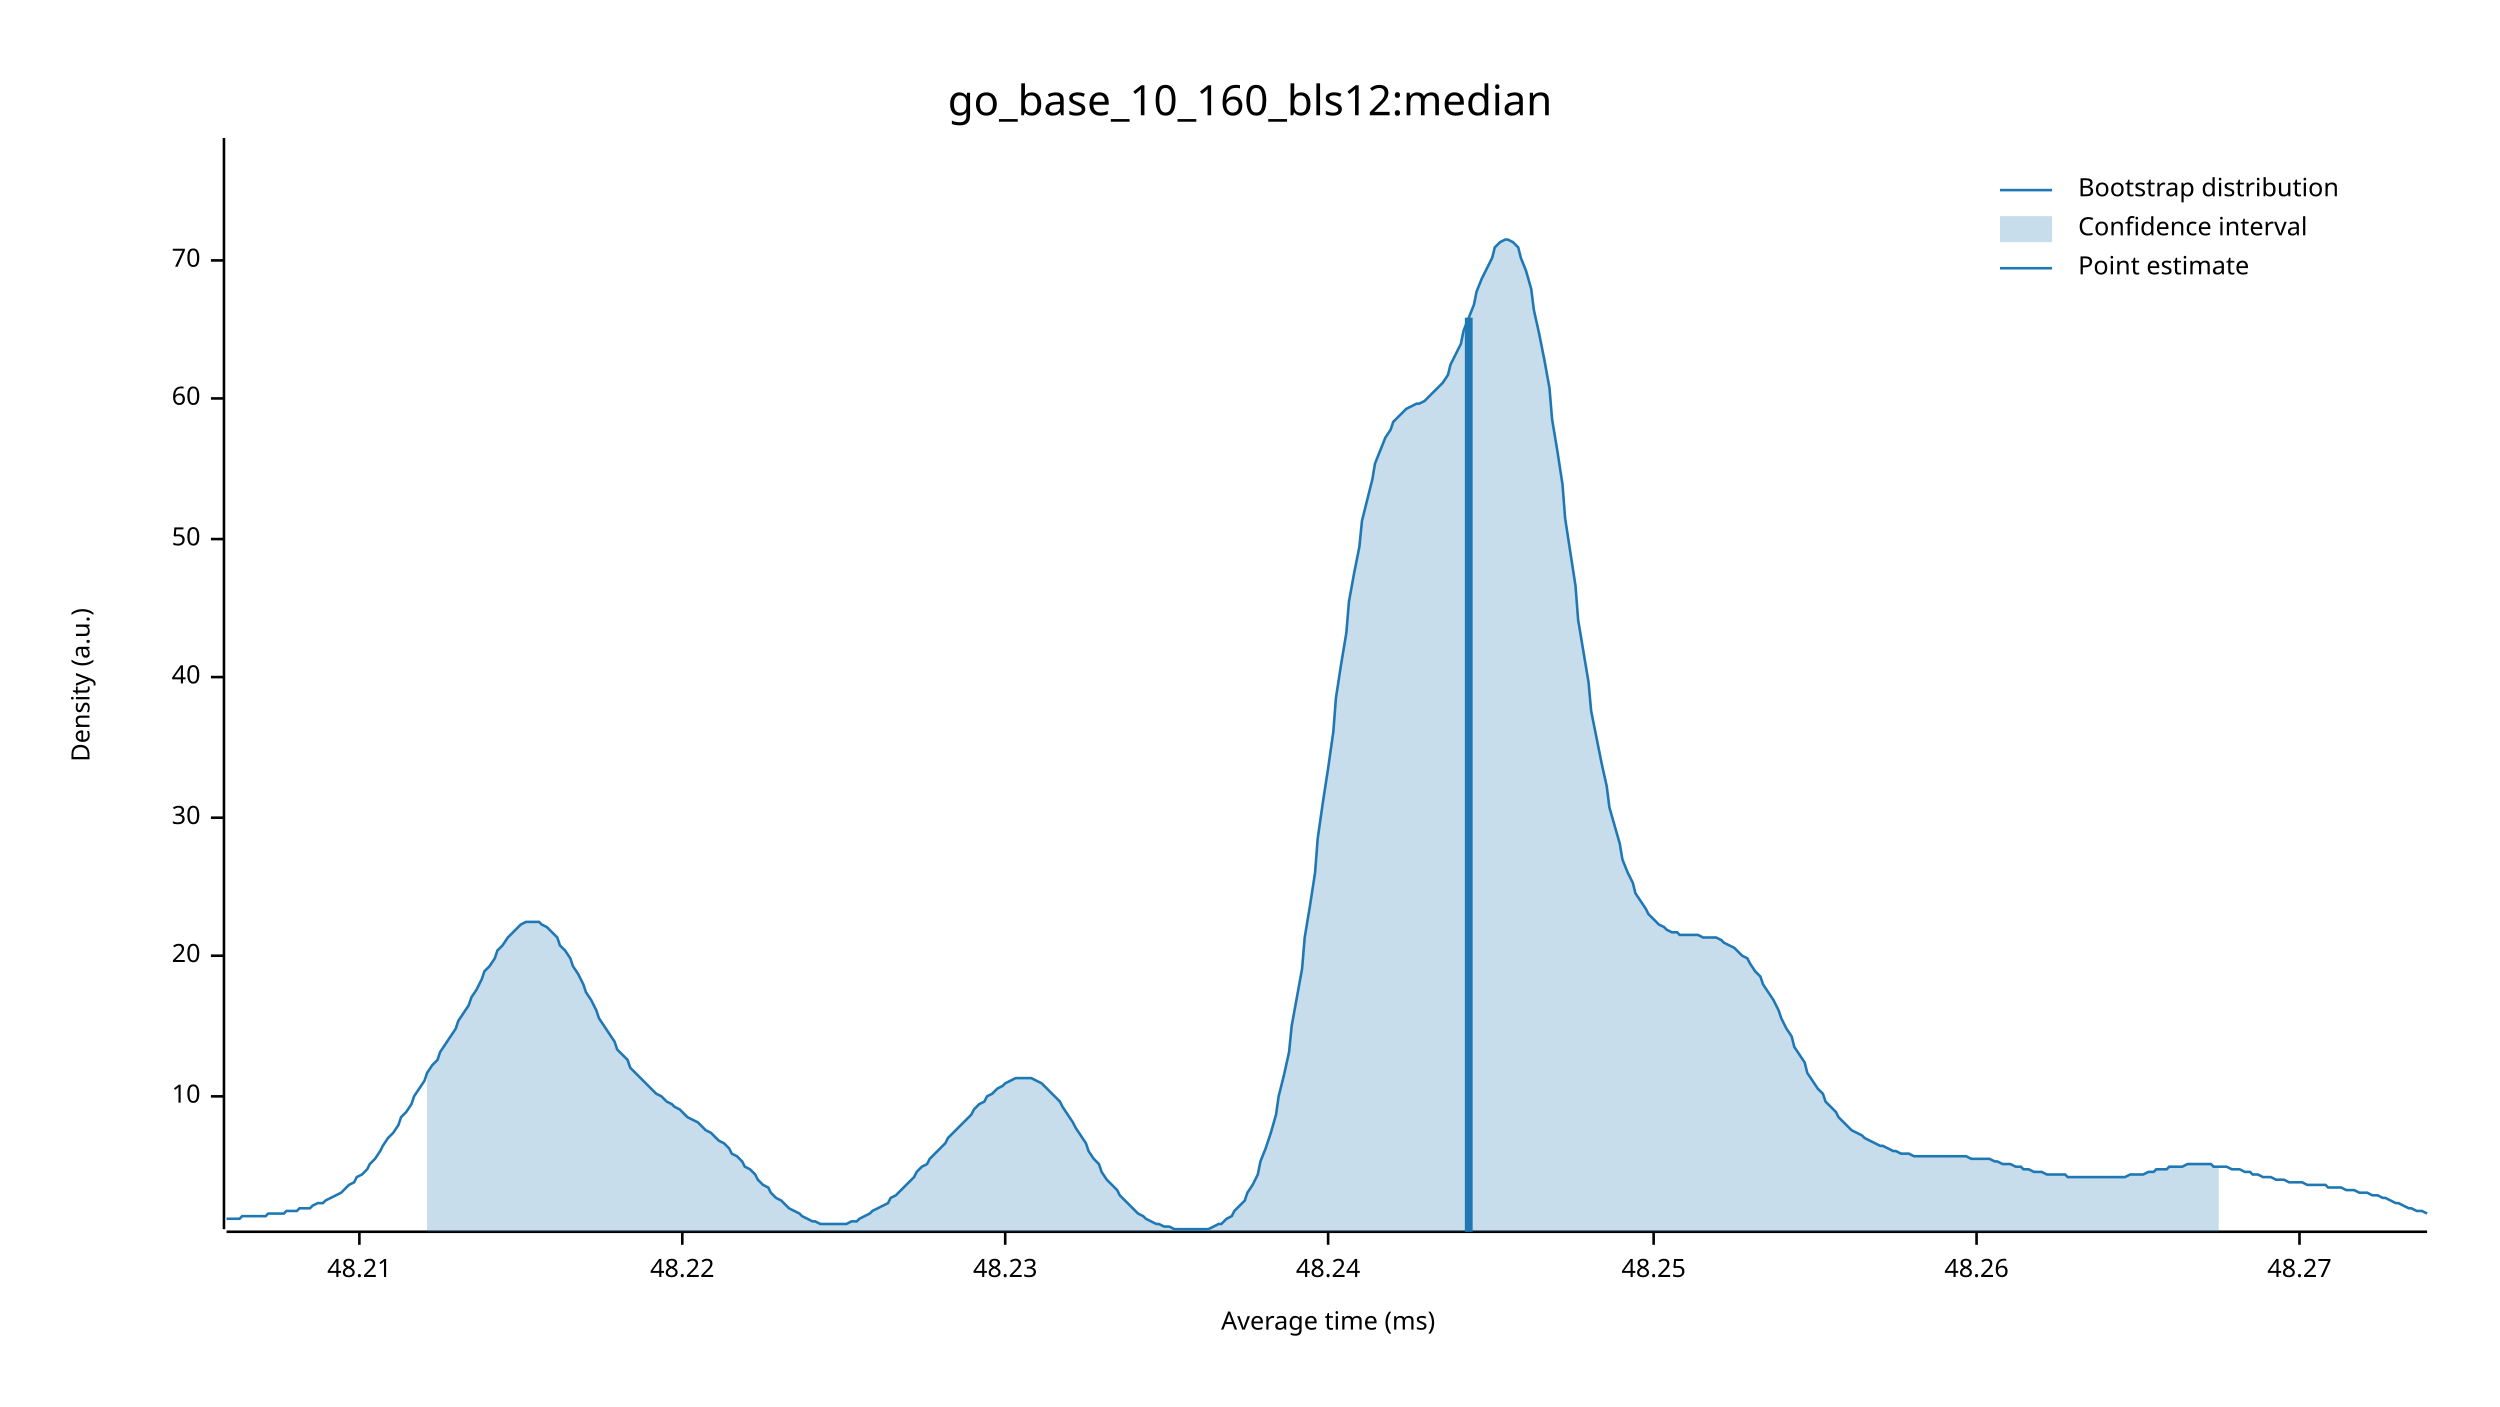
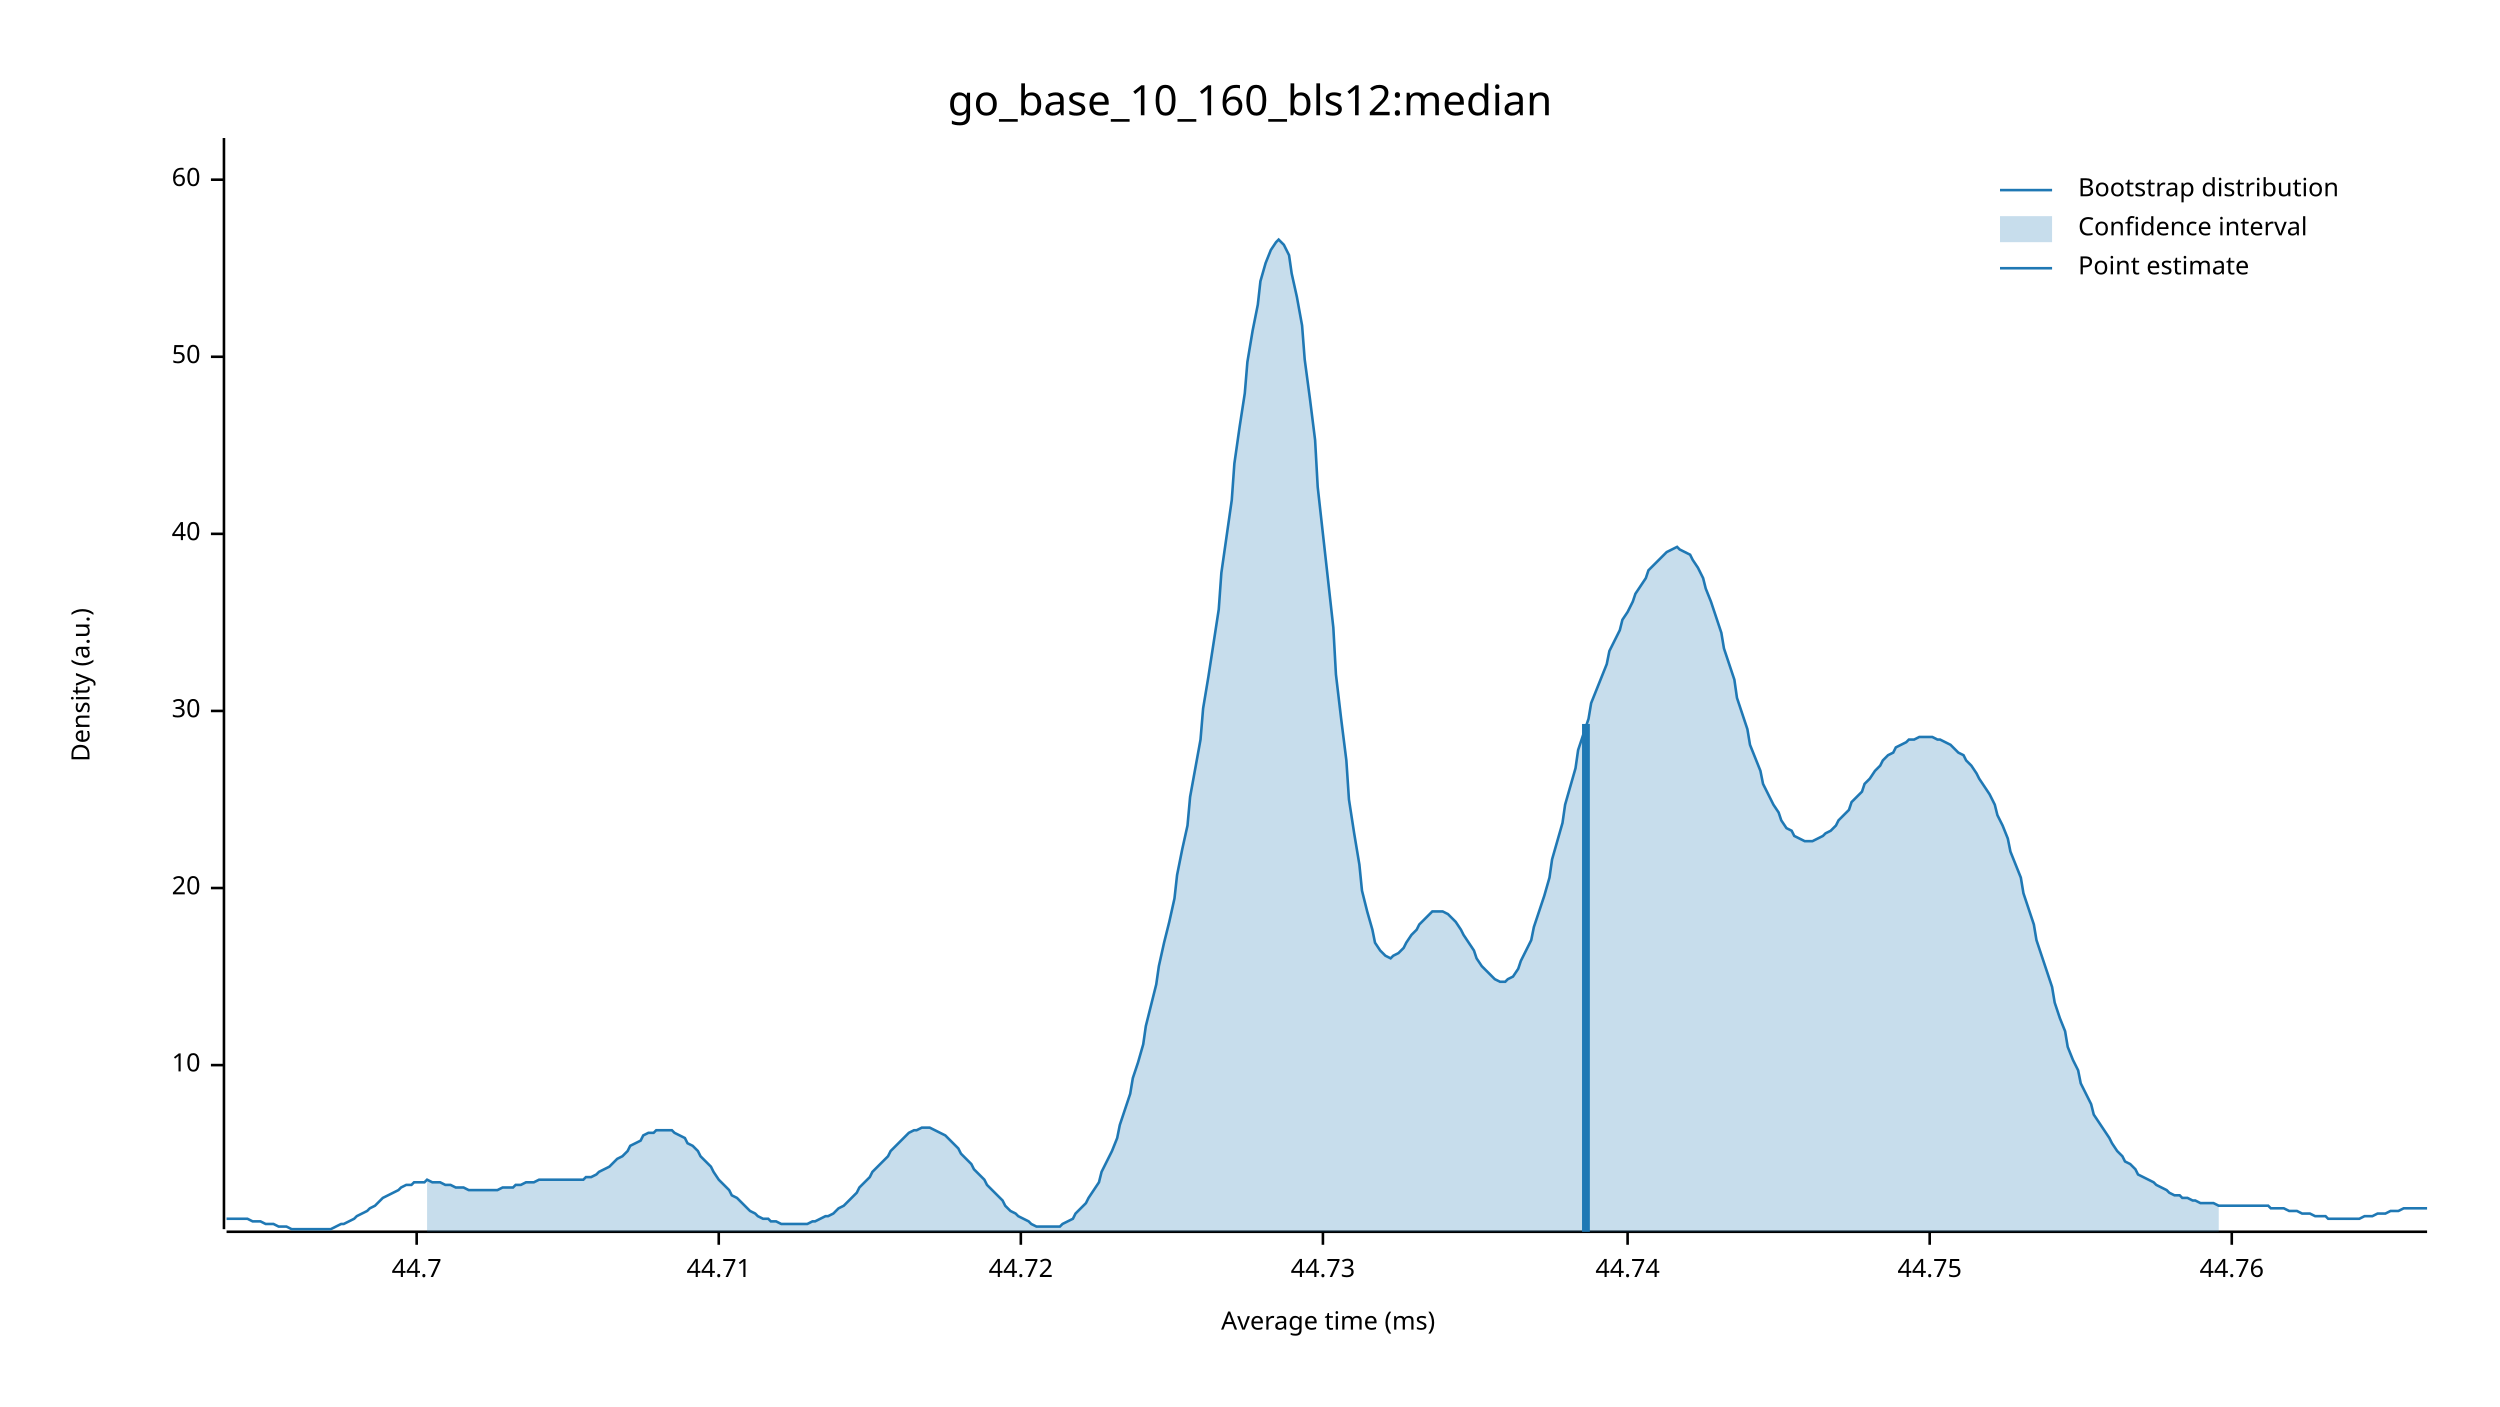
<svg xmlns="http://www.w3.org/2000/svg" width="960" height="540" viewBox="0 0 960 540">
  <text x="480" y="32" dy="0.76em" text-anchor="middle" font-family="sans-serif" font-size="16.129" opacity="1" fill="#000000">
go_base_10_160_bls12:median
</text>
  <text x="27" y="263" dy="0.76em" text-anchor="middle" font-family="sans-serif" font-size="9.677" opacity="1" fill="#000000" transform="rotate(270, 27, 263)">
Density (a.u.)
</text>
  <text x="510" y="513" dy="-0.5ex" text-anchor="middle" font-family="sans-serif" font-size="9.677" opacity="1" fill="#000000">
Average time (ms)
</text>
  <polyline fill="none" opacity="1" stroke="#000000" stroke-width="1" points="86,53 86,472 " />
-   <text x="77" y="421" dy="0.5ex" text-anchor="end" font-family="sans-serif" font-size="9.677" opacity="1" fill="#000000">
+   <text x="77" y="409" dy="0.5ex" text-anchor="end" font-family="sans-serif" font-size="9.677" opacity="1" fill="#000000">
10
</text>
-   <polyline fill="none" opacity="1" stroke="#000000" stroke-width="1" points="81,421 86,421 " />
-   <text x="77" y="367" dy="0.5ex" text-anchor="end" font-family="sans-serif" font-size="9.677" opacity="1" fill="#000000">
+   <polyline fill="none" opacity="1" stroke="#000000" stroke-width="1" points="81,409 86,409 " />
+   <text x="77" y="341" dy="0.5ex" text-anchor="end" font-family="sans-serif" font-size="9.677" opacity="1" fill="#000000">
20
</text>
-   <polyline fill="none" opacity="1" stroke="#000000" stroke-width="1" points="81,367 86,367 " />
-   <text x="77" y="314" dy="0.5ex" text-anchor="end" font-family="sans-serif" font-size="9.677" opacity="1" fill="#000000">
+   <polyline fill="none" opacity="1" stroke="#000000" stroke-width="1" points="81,341 86,341 " />
+   <text x="77" y="273" dy="0.5ex" text-anchor="end" font-family="sans-serif" font-size="9.677" opacity="1" fill="#000000">
30
</text>
-   <polyline fill="none" opacity="1" stroke="#000000" stroke-width="1" points="81,314 86,314 " />
-   <text x="77" y="260" dy="0.5ex" text-anchor="end" font-family="sans-serif" font-size="9.677" opacity="1" fill="#000000">
+   <polyline fill="none" opacity="1" stroke="#000000" stroke-width="1" points="81,273 86,273 " />
+   <text x="77" y="205" dy="0.5ex" text-anchor="end" font-family="sans-serif" font-size="9.677" opacity="1" fill="#000000">
40
</text>
-   <polyline fill="none" opacity="1" stroke="#000000" stroke-width="1" points="81,260 86,260 " />
-   <text x="77" y="207" dy="0.5ex" text-anchor="end" font-family="sans-serif" font-size="9.677" opacity="1" fill="#000000">
+   <polyline fill="none" opacity="1" stroke="#000000" stroke-width="1" points="81,205 86,205 " />
+   <text x="77" y="137" dy="0.5ex" text-anchor="end" font-family="sans-serif" font-size="9.677" opacity="1" fill="#000000">
50
</text>
-   <polyline fill="none" opacity="1" stroke="#000000" stroke-width="1" points="81,207 86,207 " />
-   <text x="77" y="153" dy="0.5ex" text-anchor="end" font-family="sans-serif" font-size="9.677" opacity="1" fill="#000000">
+   <polyline fill="none" opacity="1" stroke="#000000" stroke-width="1" points="81,137 86,137 " />
+   <text x="77" y="69" dy="0.5ex" text-anchor="end" font-family="sans-serif" font-size="9.677" opacity="1" fill="#000000">
60
</text>
-   <polyline fill="none" opacity="1" stroke="#000000" stroke-width="1" points="81,153 86,153 " />
-   <text x="77" y="100" dy="0.5ex" text-anchor="end" font-family="sans-serif" font-size="9.677" opacity="1" fill="#000000">
- 70
+   <polyline fill="none" opacity="1" stroke="#000000" stroke-width="1" points="81,69 86,69 " />
+   <polyline fill="none" opacity="1" stroke="#000000" stroke-width="1" points="87,473 932,473 " />
+   <text x="160" y="483" dy="0.76em" text-anchor="middle" font-family="sans-serif" font-size="9.677" opacity="1" fill="#000000">
+ 44.7
</text>
-   <polyline fill="none" opacity="1" stroke="#000000" stroke-width="1" points="81,100 86,100 " />
-   <polyline fill="none" opacity="1" stroke="#000000" stroke-width="1" points="87,473 932,473 " />
-   <text x="138" y="483" dy="0.76em" text-anchor="middle" font-family="sans-serif" font-size="9.677" opacity="1" fill="#000000">
- 48.21
+   <polyline fill="none" opacity="1" stroke="#000000" stroke-width="1" points="160,473 160,478 " />
+   <text x="276" y="483" dy="0.76em" text-anchor="middle" font-family="sans-serif" font-size="9.677" opacity="1" fill="#000000">
+ 44.71
</text>
-   <polyline fill="none" opacity="1" stroke="#000000" stroke-width="1" points="138,473 138,478 " />
-   <text x="262" y="483" dy="0.76em" text-anchor="middle" font-family="sans-serif" font-size="9.677" opacity="1" fill="#000000">
- 48.22
+   <polyline fill="none" opacity="1" stroke="#000000" stroke-width="1" points="276,473 276,478 " />
+   <text x="392" y="483" dy="0.76em" text-anchor="middle" font-family="sans-serif" font-size="9.677" opacity="1" fill="#000000">
+ 44.72
</text>
-   <polyline fill="none" opacity="1" stroke="#000000" stroke-width="1" points="262,473 262,478 " />
-   <text x="386" y="483" dy="0.76em" text-anchor="middle" font-family="sans-serif" font-size="9.677" opacity="1" fill="#000000">
- 48.23
+   <polyline fill="none" opacity="1" stroke="#000000" stroke-width="1" points="392,473 392,478 " />
+   <text x="508" y="483" dy="0.76em" text-anchor="middle" font-family="sans-serif" font-size="9.677" opacity="1" fill="#000000">
+ 44.73
</text>
-   <polyline fill="none" opacity="1" stroke="#000000" stroke-width="1" points="386,473 386,478 " />
-   <text x="510" y="483" dy="0.76em" text-anchor="middle" font-family="sans-serif" font-size="9.677" opacity="1" fill="#000000">
- 48.24
+   <polyline fill="none" opacity="1" stroke="#000000" stroke-width="1" points="508,473 508,478 " />
+   <text x="625" y="483" dy="0.76em" text-anchor="middle" font-family="sans-serif" font-size="9.677" opacity="1" fill="#000000">
+ 44.74
</text>
-   <polyline fill="none" opacity="1" stroke="#000000" stroke-width="1" points="510,473 510,478 " />
-   <text x="635" y="483" dy="0.76em" text-anchor="middle" font-family="sans-serif" font-size="9.677" opacity="1" fill="#000000">
- 48.25
+   <polyline fill="none" opacity="1" stroke="#000000" stroke-width="1" points="625,473 625,478 " />
+   <text x="741" y="483" dy="0.76em" text-anchor="middle" font-family="sans-serif" font-size="9.677" opacity="1" fill="#000000">
+ 44.75
</text>
-   <polyline fill="none" opacity="1" stroke="#000000" stroke-width="1" points="635,473 635,478 " />
-   <text x="759" y="483" dy="0.76em" text-anchor="middle" font-family="sans-serif" font-size="9.677" opacity="1" fill="#000000">
- 48.26
+   <polyline fill="none" opacity="1" stroke="#000000" stroke-width="1" points="741,473 741,478 " />
+   <text x="857" y="483" dy="0.76em" text-anchor="middle" font-family="sans-serif" font-size="9.677" opacity="1" fill="#000000">
+ 44.76
</text>
-   <polyline fill="none" opacity="1" stroke="#000000" stroke-width="1" points="759,473 759,478 " />
-   <text x="883" y="483" dy="0.76em" text-anchor="middle" font-family="sans-serif" font-size="9.677" opacity="1" fill="#000000">
- 48.27
- </text>
-   <polyline fill="none" opacity="1" stroke="#000000" stroke-width="1" points="883,473 883,478 " />
-   <polyline fill="none" opacity="1" stroke="#1F78B4" stroke-width="1" points="87,468 88,468 90,468 92,468 93,467 95,467 97,467 98,467 100,467 102,467 103,466 105,466 107,466 109,466 110,465 112,465 114,465 115,464 117,464 119,464 120,463 122,462 124,462 125,461 127,460 129,459 131,458 132,457 134,455 136,454 137,452 139,451 141,449 142,447 144,445 146,442 147,440 149,437 151,435 153,432 154,429 156,427 158,424 159,421 161,418 163,415 164,412 166,409 168,407 169,404 171,401 173,398 175,395 176,392 178,389 180,386 181,383 183,380 185,376 186,373 188,371 190,368 191,365 193,363 195,360 197,358 198,357 200,355 202,354 203,354 205,354 207,354 208,355 210,356 212,358 214,360 215,363 217,365 219,368 220,371 222,374 224,378 225,381 227,384 229,388 230,391 232,394 234,397 236,400 237,403 239,405 241,407 242,410 244,412 246,414 247,415 249,417 251,419 252,420 254,421 256,423 258,424 259,425 261,426 263,428 264,429 266,430 268,431 269,432 271,434 273,435 274,436 276,438 278,439 280,441 281,443 283,444 285,446 286,448 288,449 290,451 291,453 293,455 295,456 296,458 298,460 300,461 302,463 303,464 305,465 307,466 308,467 310,468 312,469 313,469 315,470 317,470 318,470 320,470 322,470 324,470 325,470 327,469 329,469 330,468 332,467 334,466 335,465 337,464 339,463 341,462 342,460 344,459 346,457 347,456 349,454 351,452 352,450 354,448 356,447 357,445 359,443 361,441 363,439 364,437 366,435 368,433 369,432 371,430 373,428 374,426 376,424 378,423 379,421 381,420 383,418 385,417 386,416 388,415 390,414 391,414 393,414 395,414 396,414 398,415 400,416 401,417 403,419 405,421 407,423 408,425 410,428 412,431 413,433 415,436 417,439 418,442 420,445 422,447 423,450 425,453 427,455 429,457 430,459 432,461 434,463 435,464 437,466 439,467 440,468 442,469 444,470 445,470 447,471 449,471 451,472 452,472 454,472 456,472 457,472 459,472 461,472 462,472 464,472 466,471 468,470 469,470 471,468 473,467 474,465 476,463 478,461 479,458 481,455 483,451 484,446 486,441 488,435 490,428 491,421 493,413 495,404 496,394 498,383 500,372 501,360 503,348 505,335 506,322 508,308 510,295 512,281 513,268 515,255 517,243 518,231 520,220 522,210 523,200 525,192 527,184 528,178 530,173 532,168 534,165 535,162 537,160 539,158 540,157 542,156 544,155 545,155 547,154 549,152 550,151 552,149 554,147 556,144 557,140 559,136 561,132 562,127 564,122 566,117 567,112 569,107 571,103 573,99 574,95 576,93 578,92 579,92 581,93 583,95 584,99 586,104 588,111 589,119 591,128 593,138 595,149 596,161 598,173 600,186 601,199 603,212 605,225 606,238 608,250 610,262 611,273 613,283 615,293 617,302 618,310 620,317 622,324 623,330 625,335 627,339 628,343 630,346 632,349 633,351 635,353 637,355 639,356 640,357 642,358 644,358 645,359 647,359 649,359 650,359 652,359 654,360 655,360 657,360 659,360 661,361 662,362 664,363 666,364 667,365 669,367 671,368 672,370 674,373 676,375 677,378 679,381 681,384 683,388 684,391 686,395 688,398 689,402 691,405 693,408 694,412 696,415 698,418 700,420 701,423 703,425 705,427 706,429 708,431 710,433 711,434 713,435 715,436 716,437 718,438 720,439 722,440 723,440 725,441 727,442 728,442 730,443 732,443 733,443 735,444 737,444 738,444 740,444 742,444 744,444 745,444 747,444 749,444 750,444 752,444 754,444 755,444 757,445 759,445 760,445 762,445 764,445 766,446 767,446 769,447 771,447 772,447 774,448 776,448 777,449 779,449 781,450 782,450 784,450 786,451 788,451 789,451 791,451 793,451 794,452 796,452 798,452 799,452 801,452 803,452 804,452 806,452 808,452 810,452 811,452 813,452 815,452 816,452 818,451 820,451 821,451 823,451 825,450 827,450 828,449 830,449 832,449 833,448 835,448 837,448 838,448 840,447 842,447 843,447 845,447 847,447 849,447 850,448 852,448 854,448 855,448 857,449 859,449 860,449 862,450 864,450 865,451 867,451 869,452 871,452 872,452 874,453 876,453 877,453 879,454 881,454 882,454 884,454 886,455 887,455 889,455 891,455 893,455 894,456 896,456 898,456 899,456 901,457 903,457 904,457 906,458 908,458 909,458 911,459 913,459 915,460 916,460 918,461 920,462 921,462 923,463 925,464 926,464 928,465 930,465 932,466 " />
-   <polygon opacity="0.25" fill="#1F78B4" points="164,412 166,409 168,407 169,404 171,401 173,398 175,395 176,392 178,389 180,386 181,383 183,380 185,376 186,373 188,371 190,368 191,365 193,363 195,360 197,358 198,357 200,355 202,354 203,354 205,354 207,354 208,355 210,356 212,358 214,360 215,363 217,365 219,368 220,371 222,374 224,378 225,381 227,384 229,388 230,391 232,394 234,397 236,400 237,403 239,405 241,407 242,410 244,412 246,414 247,415 249,417 251,419 252,420 254,421 256,423 258,424 259,425 261,426 263,428 264,429 266,430 268,431 269,432 271,434 273,435 274,436 276,438 278,439 280,441 281,443 283,444 285,446 286,448 288,449 290,451 291,453 293,455 295,456 296,458 298,460 300,461 302,463 303,464 305,465 307,466 308,467 310,468 312,469 313,469 315,470 317,470 318,470 320,470 322,470 324,470 325,470 327,469 329,469 330,468 332,467 334,466 335,465 337,464 339,463 341,462 342,460 344,459 346,457 347,456 349,454 351,452 352,450 354,448 356,447 357,445 359,443 361,441 363,439 364,437 366,435 368,433 369,432 371,430 373,428 374,426 376,424 378,423 379,421 381,420 383,418 385,417 386,416 388,415 390,414 391,414 393,414 395,414 396,414 398,415 400,416 401,417 403,419 405,421 407,423 408,425 410,428 412,431 413,433 415,436 417,439 418,442 420,445 422,447 423,450 425,453 427,455 429,457 430,459 432,461 434,463 435,464 437,466 439,467 440,468 442,469 444,470 445,470 447,471 449,471 451,472 452,472 454,472 456,472 457,472 459,472 461,472 462,472 464,472 466,471 468,470 469,470 471,468 473,467 474,465 476,463 478,461 479,458 481,455 483,451 484,446 486,441 488,435 490,428 491,421 493,413 495,404 496,394 498,383 500,372 501,360 503,348 505,335 506,322 508,308 510,295 512,281 513,268 515,255 517,243 518,231 520,220 522,210 523,200 525,192 527,184 528,178 530,173 532,168 534,165 535,162 537,160 539,158 540,157 542,156 544,155 545,155 547,154 549,152 550,151 552,149 554,147 556,144 557,140 559,136 561,132 562,127 564,122 566,117 567,112 569,107 571,103 573,99 574,95 576,93 578,92 579,92 581,93 583,95 584,99 586,104 588,111 589,119 591,128 593,138 595,149 596,161 598,173 600,186 601,199 603,212 605,225 606,238 608,250 610,262 611,273 613,283 615,293 617,302 618,310 620,317 622,324 623,330 625,335 627,339 628,343 630,346 632,349 633,351 635,353 637,355 639,356 640,357 642,358 644,358 645,359 647,359 649,359 650,359 652,359 654,360 655,360 657,360 659,360 661,361 662,362 664,363 666,364 667,365 669,367 671,368 672,370 674,373 676,375 677,378 679,381 681,384 683,388 684,391 686,395 688,398 689,402 691,405 693,408 694,412 696,415 698,418 700,420 701,423 703,425 705,427 706,429 708,431 710,433 711,434 713,435 715,436 716,437 718,438 720,439 722,440 723,440 725,441 727,442 728,442 730,443 732,443 733,443 735,444 737,444 738,444 740,444 742,444 744,444 745,444 747,444 749,444 750,444 752,444 754,444 755,444 757,445 759,445 760,445 762,445 764,445 766,446 767,446 769,447 771,447 772,447 774,448 776,448 777,449 779,449 781,450 782,450 784,450 786,451 788,451 789,451 791,451 793,451 794,452 796,452 798,452 799,452 801,452 803,452 804,452 806,452 808,452 810,452 811,452 813,452 815,452 816,452 818,451 820,451 821,451 823,451 825,450 827,450 828,449 830,449 832,449 833,448 835,448 837,448 838,448 840,447 842,447 843,447 845,447 847,447 849,447 850,448 852,448 852,473 164,473 " />
-   <polyline fill="none" opacity="1" stroke="#1F78B4" stroke-width="3" points="564,473 564,122 " />
+   <polyline fill="none" opacity="1" stroke="#000000" stroke-width="1" points="857,473 857,478 " />
+   <polyline fill="none" opacity="1" stroke="#1F78B4" stroke-width="1" points="87,468 88,468 90,468 92,468 93,468 95,468 97,469 98,469 100,469 102,470 103,470 105,470 107,471 109,471 110,471 112,472 114,472 115,472 117,472 119,472 120,472 122,472 124,472 125,472 127,472 129,471 131,470 132,470 134,469 136,468 137,467 139,466 141,465 142,464 144,463 146,461 147,460 149,459 151,458 153,457 154,456 156,455 158,455 159,454 161,454 163,454 164,453 166,454 168,454 169,454 171,455 173,455 175,456 176,456 178,456 180,457 181,457 183,457 185,457 186,457 188,457 190,457 191,457 193,456 195,456 197,456 198,455 200,455 202,454 203,454 205,454 207,453 208,453 210,453 212,453 214,453 215,453 217,453 219,453 220,453 222,453 224,453 225,452 227,452 229,451 230,450 232,449 234,448 236,446 237,445 239,444 241,442 242,440 244,439 246,438 247,436 249,435 251,435 252,434 254,434 256,434 258,434 259,435 261,436 263,437 264,439 266,440 268,442 269,444 271,446 273,448 274,450 276,453 278,455 280,457 281,459 283,460 285,462 286,463 288,465 290,466 291,467 293,468 295,468 296,469 298,469 300,470 302,470 303,470 305,470 307,470 308,470 310,470 312,469 313,469 315,468 317,467 318,467 320,466 322,464 324,463 325,462 327,460 329,458 330,456 332,454 334,452 335,450 337,448 339,446 341,444 342,442 344,440 346,438 347,437 349,435 351,434 352,434 354,433 356,433 357,433 359,434 361,435 363,436 364,437 366,439 368,441 369,443 371,445 373,447 374,449 376,451 378,453 379,455 381,457 383,459 385,461 386,463 388,465 390,466 391,467 393,468 395,469 396,470 398,471 400,471 401,471 403,471 405,471 407,471 408,470 410,469 412,468 413,466 415,464 417,462 418,460 420,457 422,454 423,450 425,446 427,442 429,437 430,432 432,426 434,420 435,414 437,408 439,401 440,394 442,386 444,378 445,371 447,362 449,354 451,345 452,336 454,326 456,317 457,306 459,295 461,284 462,272 464,260 466,247 468,234 469,220 471,206 473,192 474,178 476,164 478,151 479,139 481,127 483,117 484,108 486,101 488,96 490,93 491,92 493,94 495,98 496,105 498,114 500,125 501,138 503,153 505,169 506,187 508,205 510,223 512,241 513,259 515,276 517,292 518,307 520,320 522,332 523,342 525,350 527,357 528,362 530,365 532,367 534,368 535,367 537,366 539,364 540,362 542,359 544,357 545,355 547,353 549,351 550,350 552,350 554,350 556,351 557,352 559,354 561,357 562,359 564,362 566,365 567,368 569,371 571,373 573,375 574,376 576,377 578,377 579,376 581,375 583,372 584,369 586,365 588,361 589,356 591,350 593,344 595,337 596,330 598,323 600,316 601,309 603,302 605,295 606,288 608,282 610,276 611,270 613,265 615,260 617,255 618,250 620,246 622,242 623,238 625,235 627,231 628,228 630,225 632,222 633,219 635,217 637,215 639,213 640,212 642,211 644,210 645,211 647,212 649,213 650,215 652,218 654,222 655,226 657,231 659,237 661,243 662,249 664,255 666,261 667,268 669,274 671,280 672,286 674,291 676,296 677,301 679,305 681,309 683,312 684,315 686,318 688,319 689,321 691,322 693,323 694,323 696,323 698,322 700,321 701,320 703,319 705,317 706,315 708,313 710,311 711,308 713,306 715,304 716,301 718,299 720,296 722,294 723,292 725,290 727,289 728,287 730,286 732,285 733,284 735,284 737,283 738,283 740,283 742,283 744,284 745,284 747,285 749,286 750,287 752,289 754,290 755,292 757,294 759,297 760,299 762,302 764,305 766,309 767,313 769,317 771,322 772,327 774,332 776,337 777,343 779,349 781,355 782,361 784,367 786,373 788,379 789,385 791,391 793,396 794,402 796,407 798,411 799,416 801,420 803,424 804,428 806,431 808,434 810,437 811,439 813,442 815,444 816,446 818,447 820,449 821,451 823,452 825,453 827,454 828,455 830,456 832,457 833,458 835,459 837,459 838,460 840,460 842,461 843,461 845,462 847,462 849,462 850,462 852,463 854,463 855,463 857,463 859,463 860,463 862,463 864,463 865,463 867,463 869,463 871,463 872,464 874,464 876,464 877,464 879,465 881,465 882,465 884,466 886,466 887,466 889,467 891,467 893,467 894,468 896,468 898,468 899,468 901,468 903,468 904,468 906,468 908,467 909,467 911,467 913,466 915,466 916,466 918,465 920,465 921,465 923,464 925,464 926,464 928,464 930,464 932,464 " />
+   <polygon opacity="0.25" fill="#1F78B4" points="164,453 166,454 168,454 169,454 171,455 173,455 175,456 176,456 178,456 180,457 181,457 183,457 185,457 186,457 188,457 190,457 191,457 193,456 195,456 197,456 198,455 200,455 202,454 203,454 205,454 207,453 208,453 210,453 212,453 214,453 215,453 217,453 219,453 220,453 222,453 224,453 225,452 227,452 229,451 230,450 232,449 234,448 236,446 237,445 239,444 241,442 242,440 244,439 246,438 247,436 249,435 251,435 252,434 254,434 256,434 258,434 259,435 261,436 263,437 264,439 266,440 268,442 269,444 271,446 273,448 274,450 276,453 278,455 280,457 281,459 283,460 285,462 286,463 288,465 290,466 291,467 293,468 295,468 296,469 298,469 300,470 302,470 303,470 305,470 307,470 308,470 310,470 312,469 313,469 315,468 317,467 318,467 320,466 322,464 324,463 325,462 327,460 329,458 330,456 332,454 334,452 335,450 337,448 339,446 341,444 342,442 344,440 346,438 347,437 349,435 351,434 352,434 354,433 356,433 357,433 359,434 361,435 363,436 364,437 366,439 368,441 369,443 371,445 373,447 374,449 376,451 378,453 379,455 381,457 383,459 385,461 386,463 388,465 390,466 391,467 393,468 395,469 396,470 398,471 400,471 401,471 403,471 405,471 407,471 408,470 410,469 412,468 413,466 415,464 417,462 418,460 420,457 422,454 423,450 425,446 427,442 429,437 430,432 432,426 434,420 435,414 437,408 439,401 440,394 442,386 444,378 445,371 447,362 449,354 451,345 452,336 454,326 456,317 457,306 459,295 461,284 462,272 464,260 466,247 468,234 469,220 471,206 473,192 474,178 476,164 478,151 479,139 481,127 483,117 484,108 486,101 488,96 490,93 491,92 493,94 495,98 496,105 498,114 500,125 501,138 503,153 505,169 506,187 508,205 510,223 512,241 513,259 515,276 517,292 518,307 520,320 522,332 523,342 525,350 527,357 528,362 530,365 532,367 534,368 535,367 537,366 539,364 540,362 542,359 544,357 545,355 547,353 549,351 550,350 552,350 554,350 556,351 557,352 559,354 561,357 562,359 564,362 566,365 567,368 569,371 571,373 573,375 574,376 576,377 578,377 579,376 581,375 583,372 584,369 586,365 588,361 589,356 591,350 593,344 595,337 596,330 598,323 600,316 601,309 603,302 605,295 606,288 608,282 610,276 611,270 613,265 615,260 617,255 618,250 620,246 622,242 623,238 625,235 627,231 628,228 630,225 632,222 633,219 635,217 637,215 639,213 640,212 642,211 644,210 645,211 647,212 649,213 650,215 652,218 654,222 655,226 657,231 659,237 661,243 662,249 664,255 666,261 667,268 669,274 671,280 672,286 674,291 676,296 677,301 679,305 681,309 683,312 684,315 686,318 688,319 689,321 691,322 693,323 694,323 696,323 698,322 700,321 701,320 703,319 705,317 706,315 708,313 710,311 711,308 713,306 715,304 716,301 718,299 720,296 722,294 723,292 725,290 727,289 728,287 730,286 732,285 733,284 735,284 737,283 738,283 740,283 742,283 744,284 745,284 747,285 749,286 750,287 752,289 754,290 755,292 757,294 759,297 760,299 762,302 764,305 766,309 767,313 769,317 771,322 772,327 774,332 776,337 777,343 779,349 781,355 782,361 784,367 786,373 788,379 789,385 791,391 793,396 794,402 796,407 798,411 799,416 801,420 803,424 804,428 806,431 808,434 810,437 811,439 813,442 815,444 816,446 818,447 820,449 821,451 823,452 825,453 827,454 828,455 830,456 832,457 833,458 835,459 837,459 838,460 840,460 842,461 843,461 845,462 847,462 849,462 850,462 852,463 852,473 164,473 " />
+   <polyline fill="none" opacity="1" stroke="#1F78B4" stroke-width="3" points="609,473 609,278 " />
  <text x="798" y="68" dy="0.76em" text-anchor="start" font-family="sans-serif" font-size="9.677" opacity="1" fill="#000000">
Bootstrap distribution
</text>
  <text x="798" y="83" dy="0.76em" text-anchor="start" font-family="sans-serif" font-size="9.677" opacity="1" fill="#000000">
Confidence interval
</text>
  <text x="798" y="98" dy="0.76em" text-anchor="start" font-family="sans-serif" font-size="9.677" opacity="1" fill="#000000">
Point estimate
</text>
  <polyline fill="none" opacity="1" stroke="#1F78B4" stroke-width="1" points="768,73 788,73 " />
  <rect x="768" y="83" width="20" height="10" opacity="0.25" fill="#1F78B4" stroke="none" />
  <polyline fill="none" opacity="1" stroke="#1F78B4" stroke-width="1" points="768,103 788,103 " />
</svg>
